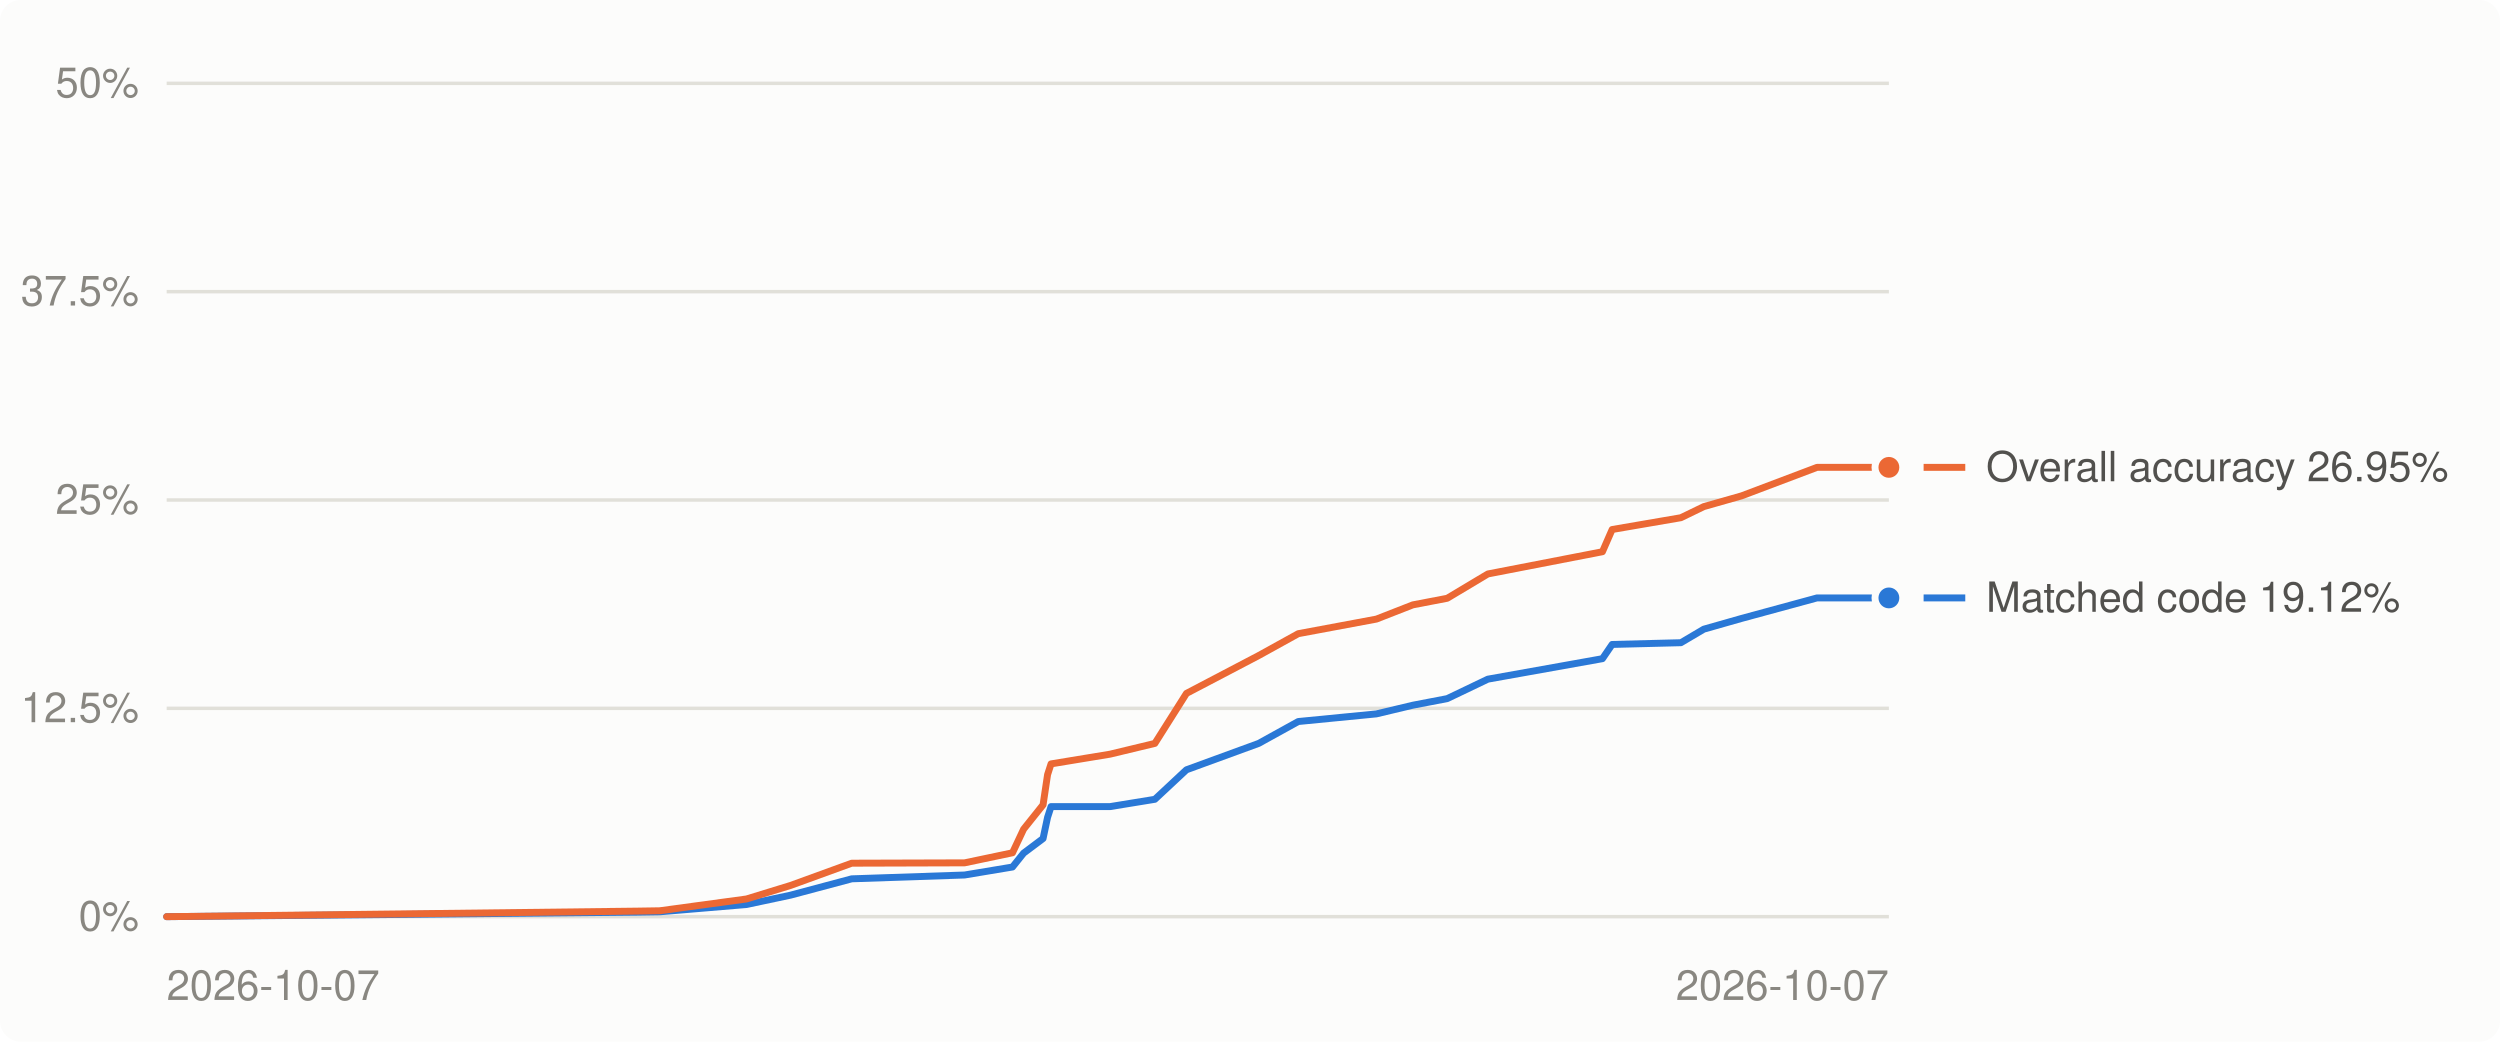
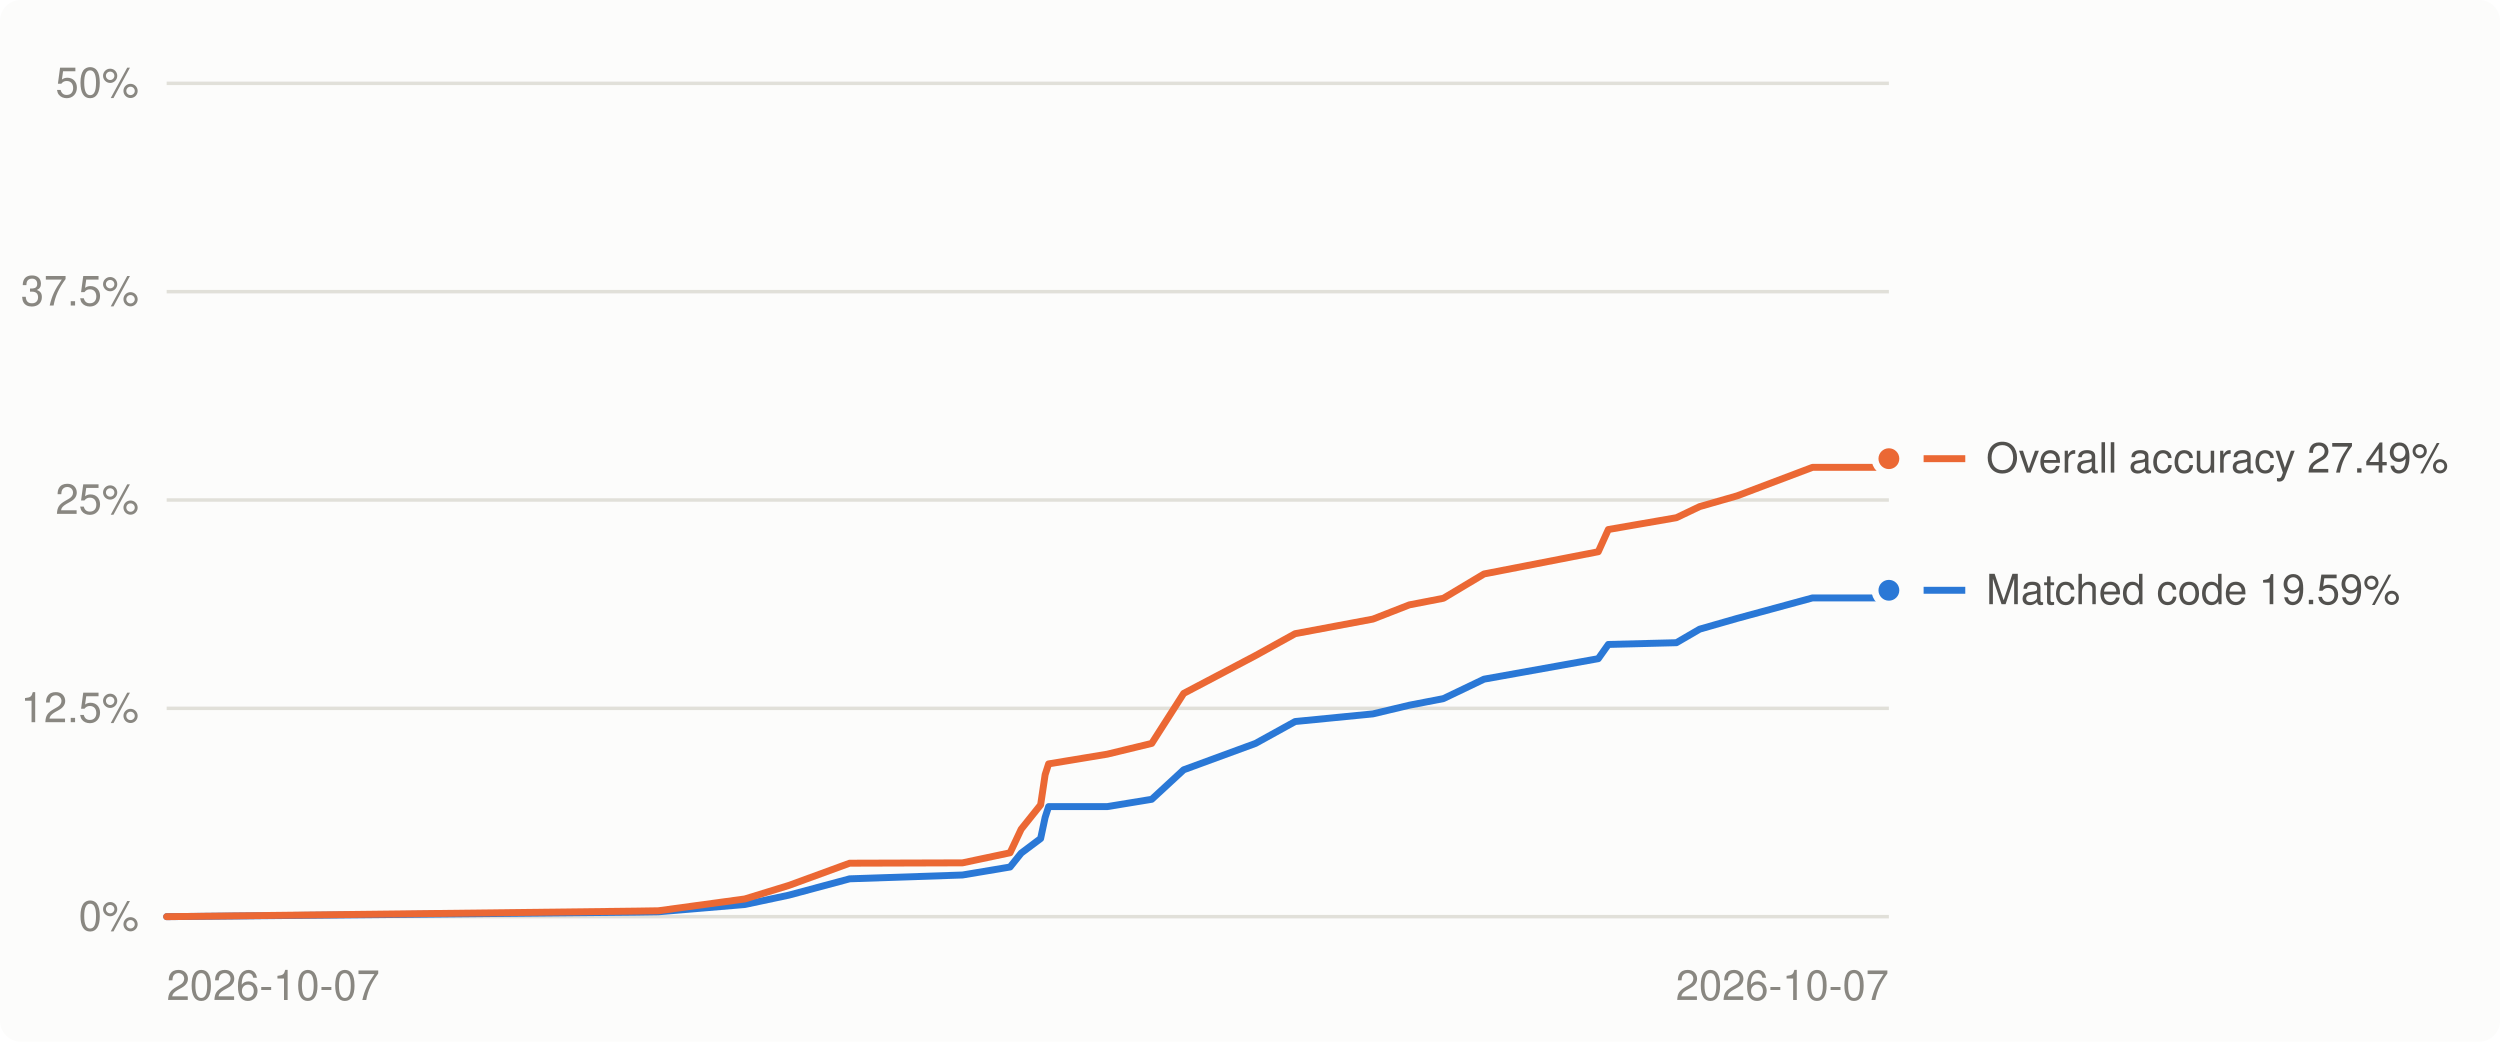
<svg xmlns="http://www.w3.org/2000/svg" viewBox="0 0 720 300" width="720" height="300" role="img" aria-label="Decompilation progress over time">
  <style>
.bg{fill:#fcfcfb}.grid{stroke:#e1e0d9}.muted{fill:#898781}.lbl{fill:#52514e}.ln0{stroke:#2a78d6}.dot0{fill:#2a78d6;stroke:#fcfcfb}.ln1{stroke:#eb6834}.dot1{fill:#eb6834;stroke:#fcfcfb}
@media (prefers-color-scheme: dark){.bg{fill:#1a1a19}.grid{stroke:#2c2c2a}.muted{fill:#898781}.lbl{fill:#c3c2b7}.ln0{stroke:#3987e5}.dot0{fill:#3987e5;stroke:#1a1a19}.ln1{stroke:#d95926}.dot1{fill:#d95926;stroke:#1a1a19}}
text{font:12px -apple-system,BlinkMacSystemFont,'Segoe UI',Helvetica,Arial,sans-serif}
</style>
  <rect class="bg" width="720" height="300" rx="6" />
  <line x1="48" x2="544" y1="264.0" y2="264.0" class="grid" stroke-width="1" />
  <text x="40" y="268.0" class="muted" text-anchor="end">0%</text>
  <line x1="48" x2="544" y1="204.0" y2="204.0" class="grid" stroke-width="1" />
  <text x="40" y="208.0" class="muted" text-anchor="end">12.5%</text>
  <line x1="48" x2="544" y1="144.0" y2="144.0" class="grid" stroke-width="1" />
  <text x="40" y="148.0" class="muted" text-anchor="end">25%</text>
  <line x1="48" x2="544" y1="84.0" y2="84.0" class="grid" stroke-width="1" />
  <text x="40" y="88.0" class="muted" text-anchor="end">37.5%</text>
  <line x1="48" x2="544" y1="24.0" y2="24.0" class="grid" stroke-width="1" />
  <text x="40" y="28.0" class="muted" text-anchor="end">50%</text>
  <text class="muted" x="48.0" y="288" text-anchor="start">2026-10-07</text>
  <text class="muted" x="544.0" y="288" text-anchor="end">2026-10-07</text>
-   <polyline points="48.0,264.0 183.7,262.7 190.0,262.6 215.0,260.5 227.7,257.8 245.3,253.1 277.8,252.0 291.6,249.7 294.8,245.7 300.4,241.5 301.7,235.4 302.7,232.3 319.7,232.3 332.6,230.2 341.7,221.7 362.5,214.1 373.9,207.8 396.4,205.6 406.9,203.1 416.8,201.2 428.5,195.6 461.5,189.7 464.3,185.6 484.1,185.1 490.7,181.2 501.6,178.1 523.3,172.2 544.0,172.2" fill="none" class="ln0" stroke-width="2" stroke-linejoin="round" stroke-linecap="round" />
-   <polyline points="48.0,264.0 183.7,262.4 190.0,262.3 215.0,258.9 227.7,255.0 245.3,248.6 277.8,248.5 291.6,245.6 294.8,238.8 300.4,231.8 301.7,223.1 302.7,220.0 319.7,217.2 332.6,214.1 341.7,199.7 362.5,188.8 373.9,182.5 396.4,178.3 406.9,174.2 416.8,172.3 428.5,165.3 461.5,158.9 464.3,152.5 484.1,149.1 490.7,145.9 501.6,142.8 523.3,134.6 544.0,134.6" fill="none" class="ln1" stroke-width="2" stroke-linejoin="round" stroke-linecap="round" />
-   <circle cx="544.0" cy="172.2" r="4" class="dot0" stroke-width="2" />
-   <circle cx="544.0" cy="134.6" r="4" class="dot1" stroke-width="2" />
-   <line x1="554" x2="566" y1="172.2" y2="172.2" class="ln0" stroke-width="2" />
-   <text class="lbl" x="572" y="176.2">Matched code 19.12%</text>
-   <line x1="554" x2="566" y1="134.6" y2="134.6" class="ln1" stroke-width="2" />
-   <text class="lbl" x="572" y="138.6">Overall accuracy 26.95%</text>
+   <polyline points="48.0,264.0 183.3,262.7 189.6,262.6 214.5,260.5 227.2,257.8 244.7,253.1 277.2,252.0 290.9,249.7 294.1,245.7 299.7,241.5 301.0,235.4 302.0,232.3 318.9,232.3 331.7,230.2 340.9,221.7 361.6,214.1 373.0,207.8 395.4,205.6 405.9,203.1 415.7,201.2 427.4,195.6 460.3,189.7 463.2,185.6 482.8,185.1 489.5,181.2 500.3,178.1 522.0,172.2 542.6,172.2 544.0,170.0" fill="none" class="ln0" stroke-width="2" stroke-linejoin="round" stroke-linecap="round" />
+   <polyline points="48.0,264.0 183.3,262.4 189.6,262.3 214.5,258.9 227.2,255.0 244.7,248.6 277.2,248.5 290.9,245.6 294.1,238.8 299.7,231.8 301.0,223.1 302.0,220.0 318.9,217.2 331.7,214.1 340.9,199.7 361.6,188.8 373.0,182.5 395.4,178.3 405.9,174.2 415.7,172.3 427.4,165.3 460.3,158.9 463.2,152.5 482.8,149.1 489.5,145.9 500.3,142.8 522.0,134.6 542.6,134.6 544.0,132.1" fill="none" class="ln1" stroke-width="2" stroke-linejoin="round" stroke-linecap="round" />
+   <circle cx="544.0" cy="170.0" r="4" class="dot0" stroke-width="2" />
+   <circle cx="544.0" cy="132.1" r="4" class="dot1" stroke-width="2" />
+   <line x1="554" x2="566" y1="170.0" y2="170.0" class="ln0" stroke-width="2" />
+   <text class="lbl" x="572" y="174.0">Matched code 19.59%</text>
+   <line x1="554" x2="566" y1="132.1" y2="132.1" class="ln1" stroke-width="2" />
+   <text class="lbl" x="572" y="136.1">Overall accuracy 27.49%</text>
</svg>
